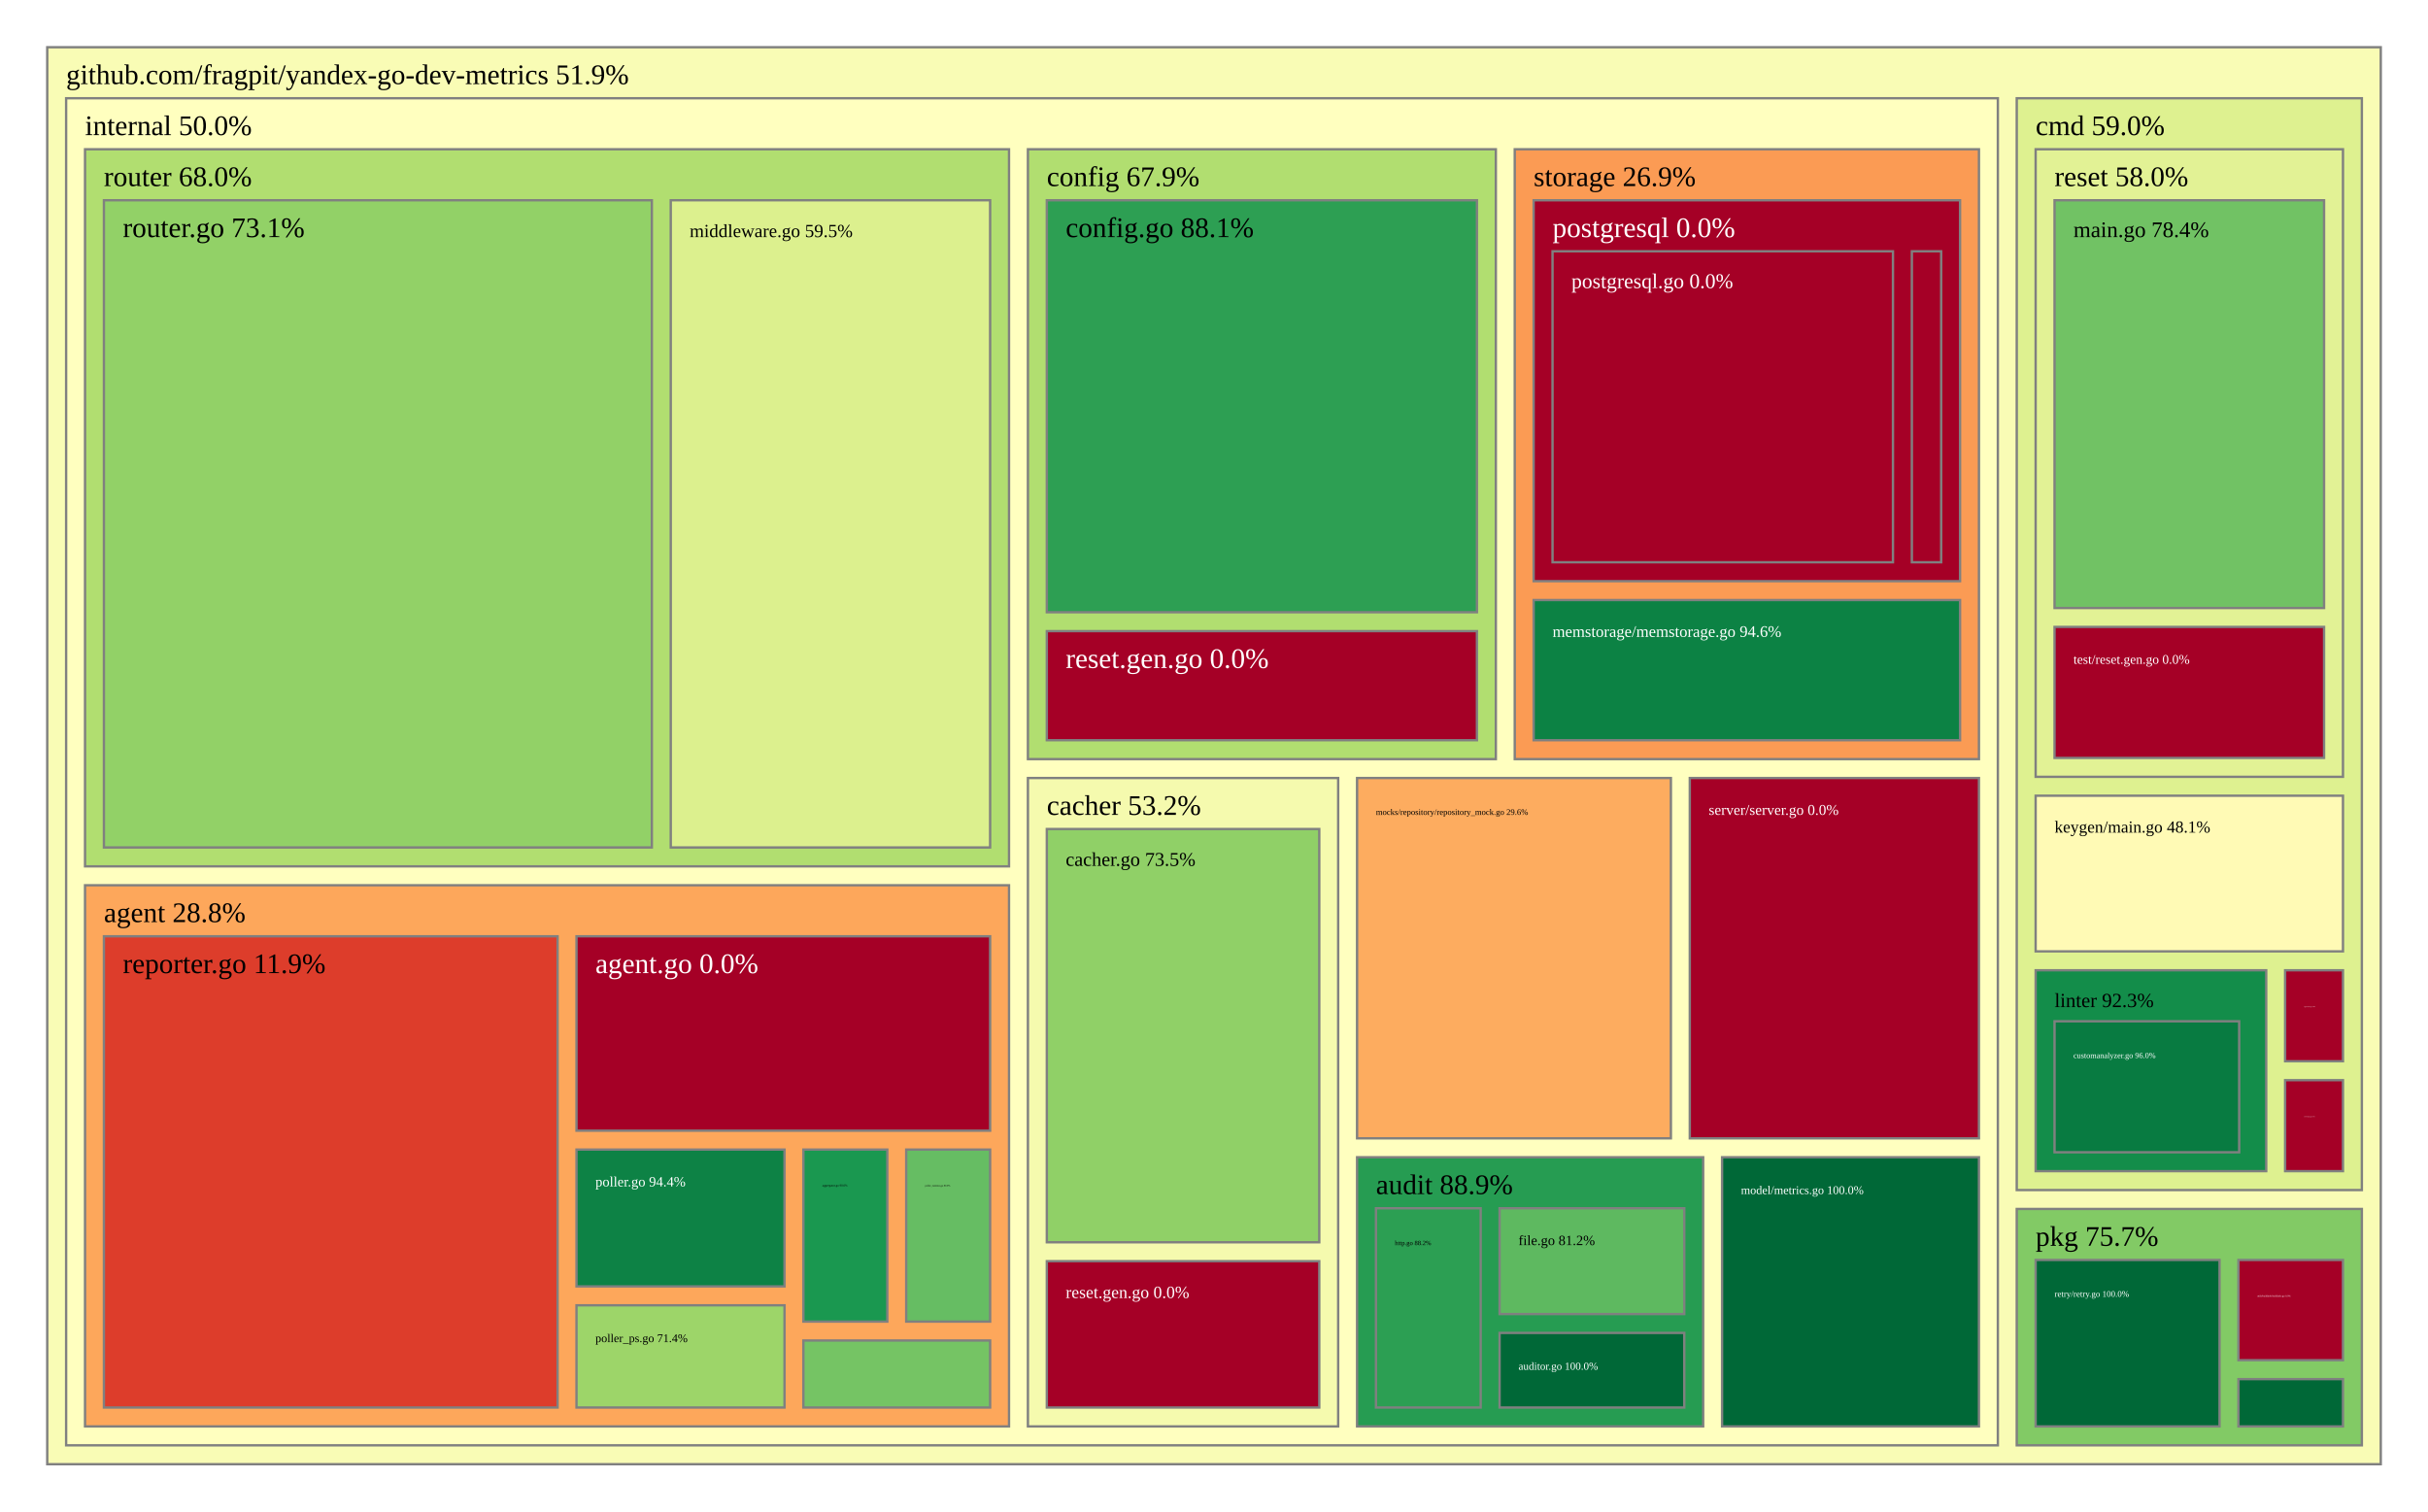
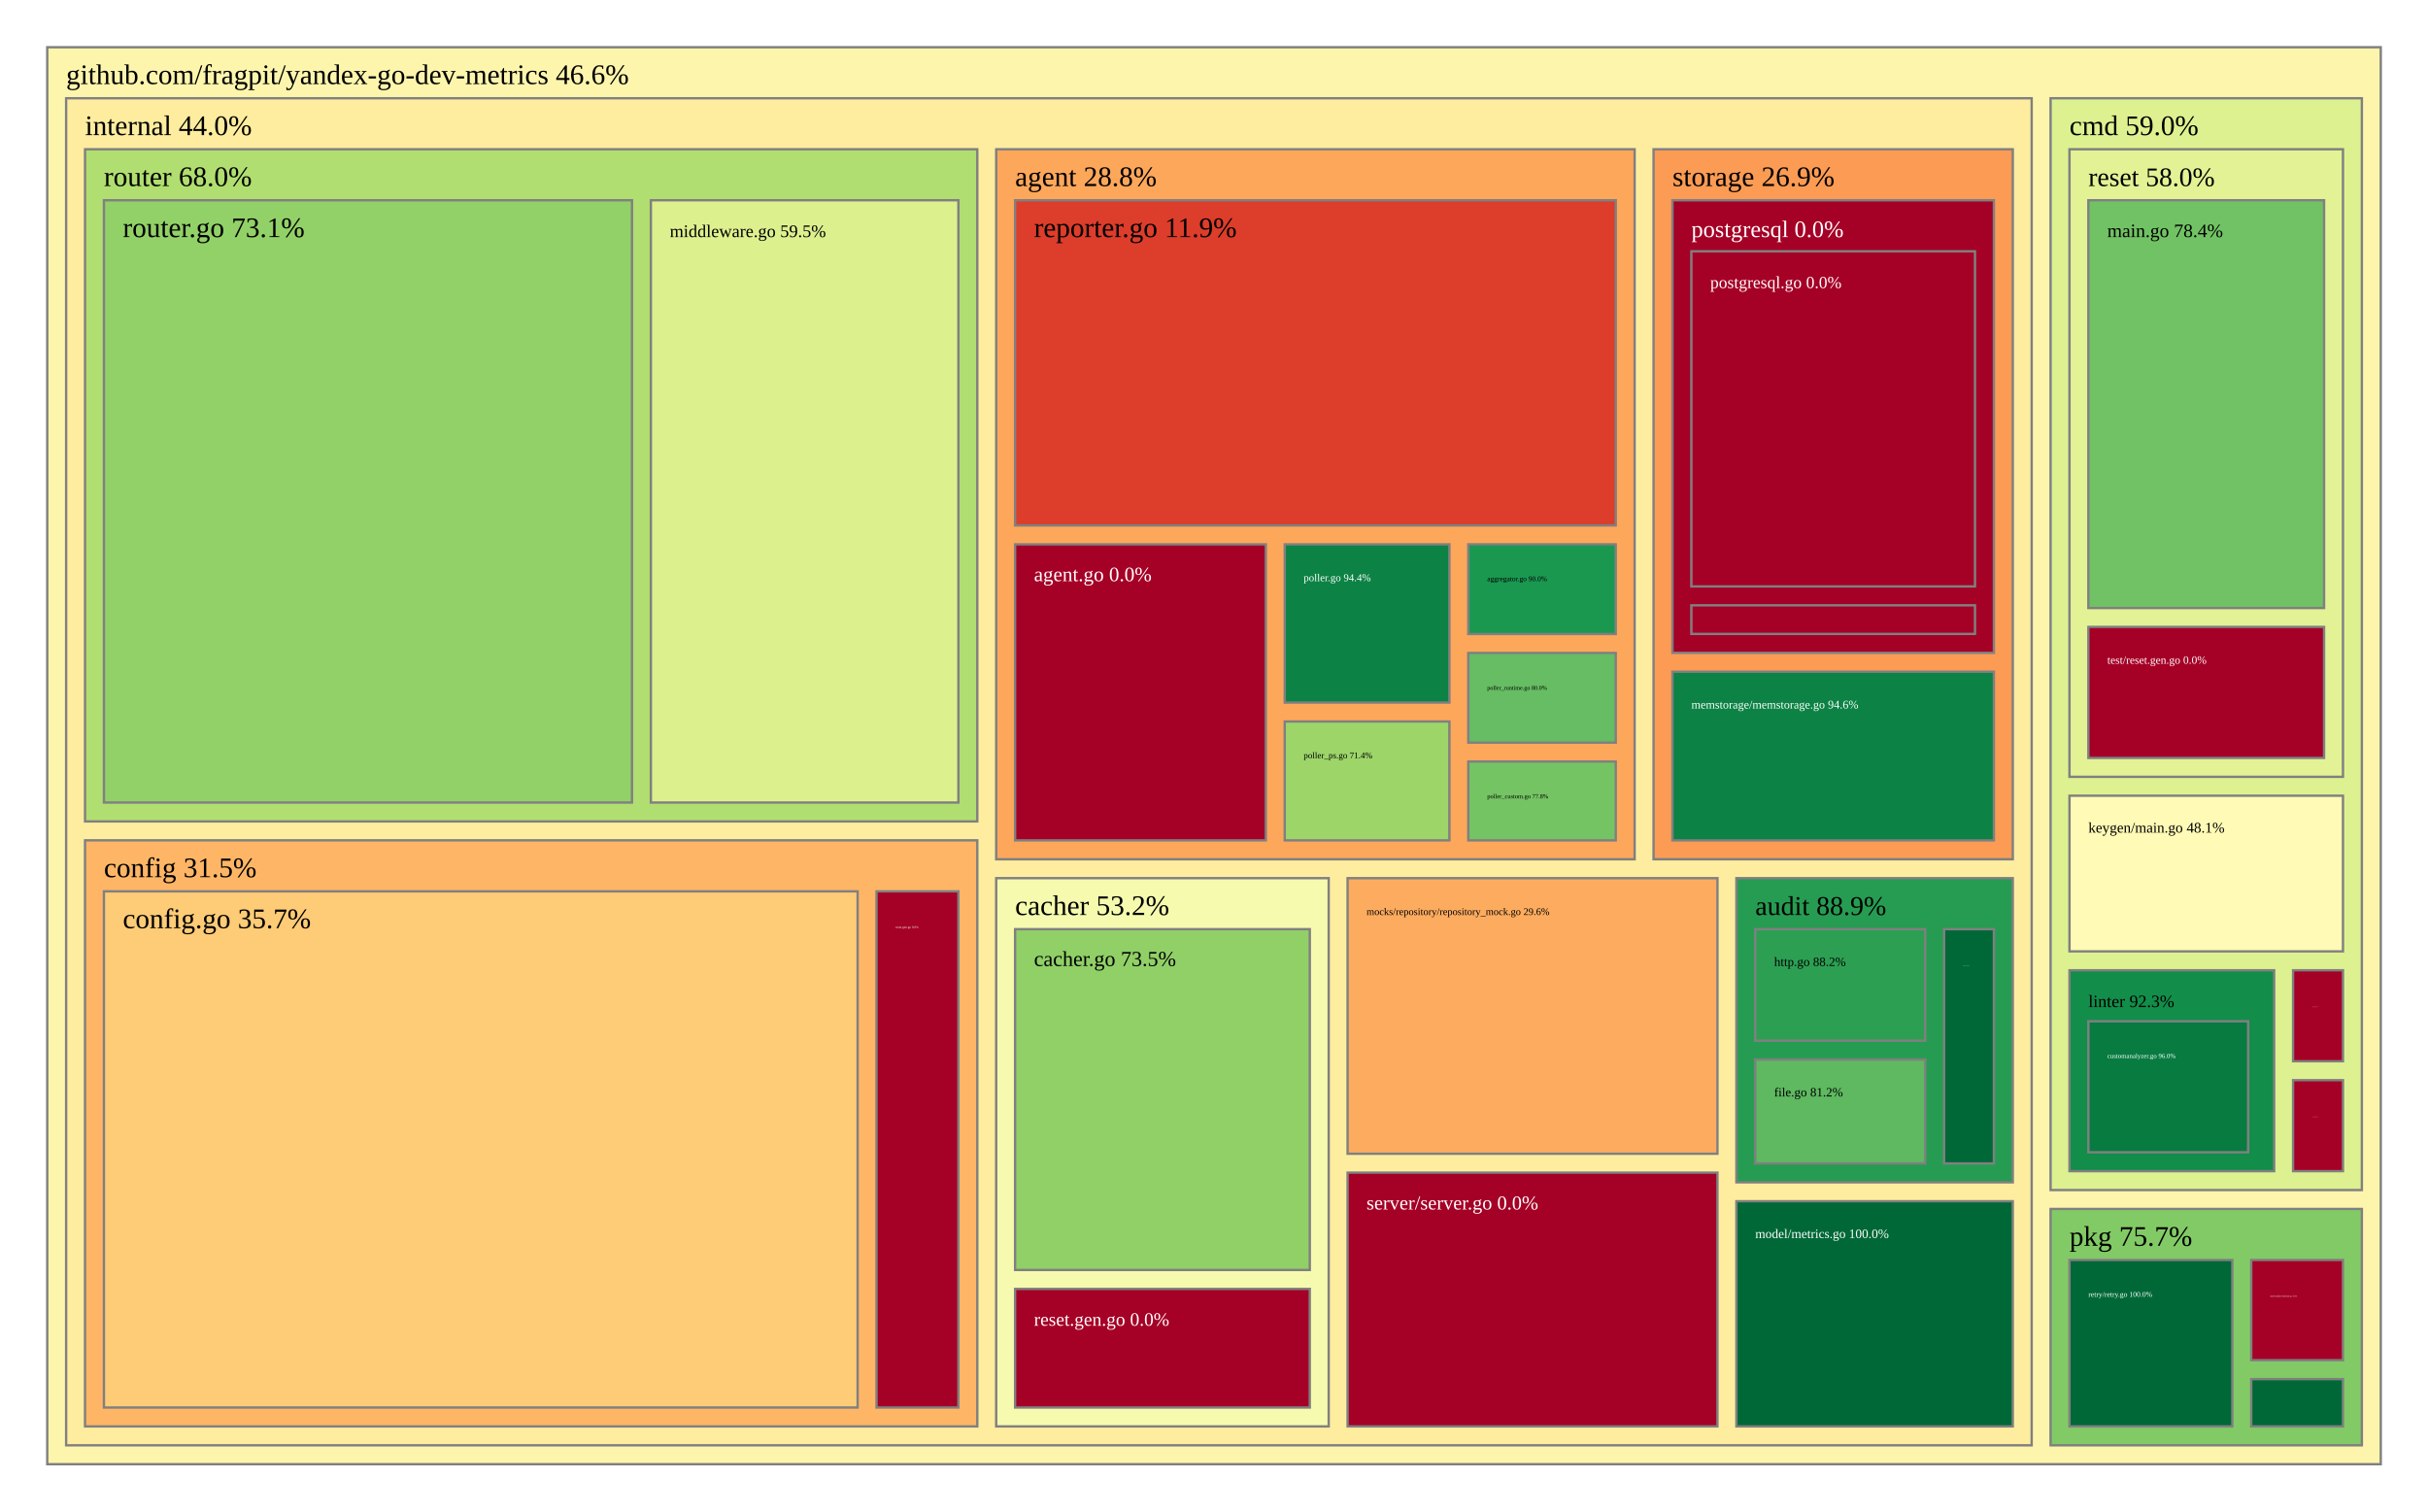
<svg xmlns="http://www.w3.org/2000/svg" viewBox="0 0 1028 640" style="background: white none repeat scroll 0% 0%;">
  <g>
-     <rect x="20" y="20" width="988" height="600" style="fill: rgb(249, 252, 181);opacity:1;fill-opacity:1.00;stroke:rgb(128,128,128);stroke-width:1px;stroke-opacity:1.00;" />
-     <text data-notex="1" text-anchor="start" transform="translate(28,35.6) scale(1)" style="font-family: Open Sans, verdana, arial, sans-serif !important; font-size: 12px; fill: rgb(0, 0, 0); fill-opacity: 1.00; white-space: pre;" data-math="N">github.com/fragpit/yandex-go-dev-metrics 51.9%</text>
+     <rect x="20" y="20" width="988" height="600" style="fill: rgb(254, 245, 173);opacity:1;fill-opacity:1.00;stroke:rgb(128,128,128);stroke-width:1px;stroke-opacity:1.00;" />
+     <text data-notex="1" text-anchor="start" transform="translate(28,35.6) scale(1)" style="font-family: Open Sans, verdana, arial, sans-serif !important; font-size: 12px; fill: rgb(0, 0, 0); fill-opacity: 1.00; white-space: pre;" data-math="N">github.com/fragpit/yandex-go-dev-metrics 46.6%</text>
  </g>
  <g>
-     <rect x="853.878" y="41.6" width="146.122" height="462.315" style="fill: rgb(222, 241, 144);opacity:1;fill-opacity:1.00;stroke:rgb(128,128,128);stroke-width:1px;stroke-opacity:1.00;" />
-     <text data-notex="1" text-anchor="start" transform="translate(861.8777,57.2) scale(1)" style="font-family: Open Sans, verdana, arial, sans-serif !important; font-size: 12px; fill: rgb(0, 0, 0); fill-opacity: 1.00; white-space: pre;" data-math="N">cmd 59.0%</text>
+     <rect x="868.202" y="41.6" width="131.798" height="462.315" style="fill: rgb(222, 241, 144);opacity:1;fill-opacity:1.00;stroke:rgb(128,128,128);stroke-width:1px;stroke-opacity:1.00;" />
+     <text data-notex="1" text-anchor="start" transform="translate(876.2017,57.2) scale(1)" style="font-family: Open Sans, verdana, arial, sans-serif !important; font-size: 12px; fill: rgb(0, 0, 0); fill-opacity: 1.00; white-space: pre;" data-math="N">cmd 59.0%</text>
  </g>
  <g>
-     <rect x="28" y="41.6" width="817.878" height="570.4" style="fill: rgb(255, 255, 191);opacity:1;fill-opacity:1.00;stroke:rgb(128,128,128);stroke-width:1px;stroke-opacity:1.00;" />
-     <text data-notex="1" text-anchor="start" transform="translate(36,57.2) scale(1)" style="font-family: Open Sans, verdana, arial, sans-serif !important; font-size: 12px; fill: rgb(0, 0, 0); fill-opacity: 1.00; white-space: pre;" data-math="N">internal 50.0%</text>
+     <rect x="28" y="41.6" width="832.202" height="570.4" style="fill: rgb(254, 237, 159);opacity:1;fill-opacity:1.00;stroke:rgb(128,128,128);stroke-width:1px;stroke-opacity:1.00;" />
+     <text data-notex="1" text-anchor="start" transform="translate(36,57.2) scale(1)" style="font-family: Open Sans, verdana, arial, sans-serif !important; font-size: 12px; fill: rgb(0, 0, 0); fill-opacity: 1.00; white-space: pre;" data-math="N">internal 44.0%</text>
  </g>
  <g>
-     <rect x="853.878" y="511.915" width="146.122" height="100.085" style="fill: rgb(130, 202, 101);opacity:1;fill-opacity:1.00;stroke:rgb(128,128,128);stroke-width:1px;stroke-opacity:1.00;" />
-     <text data-notex="1" text-anchor="start" transform="translate(861.8777,527.5152) scale(1)" style="font-family: Open Sans, verdana, arial, sans-serif !important; font-size: 12px; fill: rgb(0, 0, 0); fill-opacity: 1.00; white-space: pre;" data-math="N">pkg 75.7%</text>
+     <rect x="868.202" y="511.915" width="131.798" height="100.085" style="fill: rgb(130, 202, 101);opacity:1;fill-opacity:1.00;stroke:rgb(128,128,128);stroke-width:1px;stroke-opacity:1.00;" />
+     <text data-notex="1" text-anchor="start" transform="translate(876.2017,527.5152) scale(1)" style="font-family: Open Sans, verdana, arial, sans-serif !important; font-size: 12px; fill: rgb(0, 0, 0); fill-opacity: 1.00; white-space: pre;" data-math="N">pkg 75.7%</text>
  </g>
  <g>
-     <rect x="967.501" y="410.845" width="24.499" height="38.535" style="fill: rgb(165, 0, 38);opacity:1;fill-opacity:1.00;stroke:rgb(128,128,128);stroke-width:1px;stroke-opacity:1.00;" />
-     <text data-notex="1" text-anchor="start" transform="translate(975.5006,426.4449) scale(0.049186)" style="font-family: Open Sans, verdana, arial, sans-serif !important; font-size: 12px; fill: rgb(255, 255, 255); fill-opacity: 1.00; white-space: pre;" data-math="N">agent/main.go 0.0%</text>
+     <rect x="970.871" y="410.845" width="21.129" height="38.535" style="fill: rgb(165, 0, 38);opacity:1;fill-opacity:1.00;stroke:rgb(128,128,128);stroke-width:1px;stroke-opacity:1.00;" />
+     <text data-notex="1" text-anchor="start" transform="translate(978.871,426.4449) scale(0.029682)" style="font-family: Open Sans, verdana, arial, sans-serif !important; font-size: 12px; fill: rgb(255, 255, 255); fill-opacity: 1.00; white-space: pre;" data-math="N">agent/main.go 0.0%</text>
  </g>
  <g>
-     <rect x="861.878" y="336.936" width="130.122" height="65.909" style="fill: rgb(255, 250, 181);opacity:1;fill-opacity:1.00;stroke:rgb(128,128,128);stroke-width:1px;stroke-opacity:1.00;" />
-     <text data-notex="1" text-anchor="start" transform="translate(869.8777,352.5361) scale(0.594387)" style="font-family: Open Sans, verdana, arial, sans-serif !important; font-size: 12px; fill: rgb(0, 0, 0); fill-opacity: 1.00; white-space: pre;" data-math="N">keygen/main.go 48.1%</text>
+     <rect x="876.202" y="336.936" width="115.798" height="65.909" style="fill: rgb(255, 250, 181);opacity:1;fill-opacity:1.00;stroke:rgb(128,128,128);stroke-width:1px;stroke-opacity:1.00;" />
+     <text data-notex="1" text-anchor="start" transform="translate(884.2017,352.5361) scale(0.519783)" style="font-family: Open Sans, verdana, arial, sans-serif !important; font-size: 12px; fill: rgb(0, 0, 0); fill-opacity: 1.00; white-space: pre;" data-math="N">keygen/main.go 48.1%</text>
  </g>
  <g>
-     <rect x="861.878" y="410.845" width="97.623" height="85.07" style="fill: rgb(19, 141, 74);opacity:1;fill-opacity:1.00;stroke:rgb(128,128,128);stroke-width:1px;stroke-opacity:1.00;" />
-     <text data-notex="1" text-anchor="start" transform="translate(869.8777,426.4449) scale(0.708533)" style="font-family: Open Sans, verdana, arial, sans-serif !important; font-size: 12px; fill: rgb(0, 0, 0); fill-opacity: 1.00; white-space: pre;" data-math="N">linter 92.3%</text>
+     <rect x="876.202" y="410.845" width="86.669" height="85.07" style="fill: rgb(19, 141, 74);opacity:1;fill-opacity:1.00;stroke:rgb(128,128,128);stroke-width:1px;stroke-opacity:1.00;" />
+     <text data-notex="1" text-anchor="start" transform="translate(884.2017,426.4449) scale(0.613448)" style="font-family: Open Sans, verdana, arial, sans-serif !important; font-size: 12px; fill: rgb(0, 0, 0); fill-opacity: 1.00; white-space: pre;" data-math="N">linter 92.3%</text>
  </g>
  <g>
-     <rect x="861.878" y="63.2" width="130.122" height="265.736" style="fill: rgb(226, 242, 149);opacity:1;fill-opacity:1.00;stroke:rgb(128,128,128);stroke-width:1px;stroke-opacity:1.00;" />
-     <text data-notex="1" text-anchor="start" transform="translate(869.8777,78.8) scale(1)" style="font-family: Open Sans, verdana, arial, sans-serif !important; font-size: 12px; fill: rgb(0, 0, 0); fill-opacity: 1.00; white-space: pre;" data-math="N">reset 58.0%</text>
+     <rect x="876.202" y="63.2" width="115.798" height="265.736" style="fill: rgb(226, 242, 149);opacity:1;fill-opacity:1.00;stroke:rgb(128,128,128);stroke-width:1px;stroke-opacity:1.00;" />
+     <text data-notex="1" text-anchor="start" transform="translate(884.2017,78.8) scale(0.945059)" style="font-family: Open Sans, verdana, arial, sans-serif !important; font-size: 12px; fill: rgb(0, 0, 0); fill-opacity: 1.00; white-space: pre;" data-math="N">reset 58.0%</text>
  </g>
  <g>
-     <rect x="967.501" y="457.38" width="24.499" height="38.535" style="fill: rgb(165, 0, 38);opacity:1;fill-opacity:1.00;stroke:rgb(128,128,128);stroke-width:1px;stroke-opacity:1.00;" />
-     <text data-notex="1" text-anchor="start" transform="translate(975.5006,472.98) scale(0.046597)" style="font-family: Open Sans, verdana, arial, sans-serif !important; font-size: 12px; fill: rgb(255, 255, 255); fill-opacity: 1.00; white-space: pre;" data-math="N">server/main.go 0.0%</text>
+     <rect x="970.871" y="457.38" width="21.129" height="38.535" style="fill: rgb(165, 0, 38);opacity:1;fill-opacity:1.00;stroke:rgb(128,128,128);stroke-width:1px;stroke-opacity:1.00;" />
+     <text data-notex="1" text-anchor="start" transform="translate(978.871,472.98) scale(0.02812)" style="font-family: Open Sans, verdana, arial, sans-serif !important; font-size: 12px; fill: rgb(255, 255, 255); fill-opacity: 1.00; white-space: pre;" data-math="N">server/main.go 0.0%</text>
  </g>
  <g>
-     <rect x="36" y="374.851" width="391.214" height="229.149" style="fill: rgb(253, 167, 91);opacity:1;fill-opacity:1.00;stroke:rgb(128,128,128);stroke-width:1px;stroke-opacity:1.00;" />
-     <text data-notex="1" text-anchor="start" transform="translate(44,390.4512) scale(1)" style="font-family: Open Sans, verdana, arial, sans-serif !important; font-size: 12px; fill: rgb(0, 0, 0); fill-opacity: 1.00; white-space: pre;" data-math="N">agent 28.8%</text>
+     <rect x="421.782" y="63.2" width="270.323" height="300.646" style="fill: rgb(253, 167, 91);opacity:1;fill-opacity:1.00;stroke:rgb(128,128,128);stroke-width:1px;stroke-opacity:1.00;" />
+     <text data-notex="1" text-anchor="start" transform="translate(429.7818,78.8) scale(1)" style="font-family: Open Sans, verdana, arial, sans-serif !important; font-size: 12px; fill: rgb(0, 0, 0); fill-opacity: 1.00; white-space: pre;" data-math="N">agent 28.8%</text>
  </g>
  <g>
-     <rect x="574.573" y="490.02" width="146.541" height="113.98" style="fill: rgb(38, 156, 82);opacity:1;fill-opacity:1.00;stroke:rgb(128,128,128);stroke-width:1px;stroke-opacity:1.00;" />
-     <text data-notex="1" text-anchor="start" transform="translate(582.5728,505.6203) scale(1)" style="font-family: Open Sans, verdana, arial, sans-serif !important; font-size: 12px; fill: rgb(0, 0, 0); fill-opacity: 1.00; white-space: pre;" data-math="N">audit 88.9%</text>
+     <rect x="735.165" y="371.846" width="117.037" height="128.797" style="fill: rgb(38, 156, 82);opacity:1;fill-opacity:1.00;stroke:rgb(128,128,128);stroke-width:1px;stroke-opacity:1.00;" />
+     <text data-notex="1" text-anchor="start" transform="translate(743.165,387.4458) scale(0.956787)" style="font-family: Open Sans, verdana, arial, sans-serif !important; font-size: 12px; fill: rgb(0, 0, 0); fill-opacity: 1.00; white-space: pre;" data-math="N">audit 88.9%</text>
  </g>
  <g>
-     <rect x="435.214" y="329.439" width="131.359" height="274.561" style="fill: rgb(245, 250, 174);opacity:1;fill-opacity:1.00;stroke:rgb(128,128,128);stroke-width:1px;stroke-opacity:1.00;" />
-     <text data-notex="1" text-anchor="start" transform="translate(443.214,345.0394) scale(1)" style="font-family: Open Sans, verdana, arial, sans-serif !important; font-size: 12px; fill: rgb(0, 0, 0); fill-opacity: 1.00; white-space: pre;" data-math="N">cacher 53.2%</text>
+     <rect x="421.782" y="371.846" width="140.778" height="232.154" style="fill: rgb(245, 250, 174);opacity:1;fill-opacity:1.00;stroke:rgb(128,128,128);stroke-width:1px;stroke-opacity:1.00;" />
+     <text data-notex="1" text-anchor="start" transform="translate(429.7818,387.4458) scale(1)" style="font-family: Open Sans, verdana, arial, sans-serif !important; font-size: 12px; fill: rgb(0, 0, 0); fill-opacity: 1.00; white-space: pre;" data-math="N">cacher 53.2%</text>
  </g>
  <g>
-     <rect x="435.214" y="63.2" width="198.119" height="258.239" style="fill: rgb(177, 222, 112);opacity:1;fill-opacity:1.00;stroke:rgb(128,128,128);stroke-width:1px;stroke-opacity:1.00;" />
-     <text data-notex="1" text-anchor="start" transform="translate(443.214,78.8) scale(1)" style="font-family: Open Sans, verdana, arial, sans-serif !important; font-size: 12px; fill: rgb(0, 0, 0); fill-opacity: 1.00; white-space: pre;" data-math="N">config 67.9%</text>
+     <rect x="36" y="355.828" width="377.782" height="248.172" style="fill: rgb(254, 182, 102);opacity:1;fill-opacity:1.00;stroke:rgb(128,128,128);stroke-width:1px;stroke-opacity:1.00;" />
+     <text data-notex="1" text-anchor="start" transform="translate(44,371.4276) scale(1)" style="font-family: Open Sans, verdana, arial, sans-serif !important; font-size: 12px; fill: rgb(0, 0, 0); fill-opacity: 1.00; white-space: pre;" data-math="N">config 31.5%</text>
  </g>
  <g>
-     <rect x="574.573" y="329.439" width="132.87" height="152.581" style="fill: rgb(253, 172, 95);opacity:1;fill-opacity:1.00;stroke:rgb(128,128,128);stroke-width:1px;stroke-opacity:1.00;" />
-     <text data-notex="1" text-anchor="start" transform="translate(582.5728,345.0394) scale(0.296925)" style="font-family: Open Sans, verdana, arial, sans-serif !important; font-size: 12px; fill: rgb(0, 0, 0); fill-opacity: 1.00; white-space: pre;" data-math="N">mocks/repository/repository_mock.go 29.6%</text>
+     <rect x="570.56" y="371.846" width="156.605" height="116.695" style="fill: rgb(253, 172, 95);opacity:1;fill-opacity:1.00;stroke:rgb(128,128,128);stroke-width:1px;stroke-opacity:1.00;" />
+     <text data-notex="1" text-anchor="start" transform="translate(578.5597,387.4458) scale(0.357229)" style="font-family: Open Sans, verdana, arial, sans-serif !important; font-size: 12px; fill: rgb(0, 0, 0); fill-opacity: 1.00; white-space: pre;" data-math="N">mocks/repository/repository_mock.go 29.6%</text>
  </g>
  <g>
-     <rect x="729.114" y="490.02" width="108.764" height="113.98" style="fill: rgb(0, 104, 55);opacity:1;fill-opacity:1.00;stroke:rgb(128,128,128);stroke-width:1px;stroke-opacity:1.00;" />
-     <text data-notex="1" text-anchor="start" transform="translate(737.1135,505.6203) scale(0.420127)" style="font-family: Open Sans, verdana, arial, sans-serif !important; font-size: 12px; fill: rgb(255, 255, 255); fill-opacity: 1.00; white-space: pre;" data-math="N">model/metrics.go 100.0%</text>
+     <rect x="735.165" y="508.643" width="117.037" height="95.357" style="fill: rgb(0, 104, 55);opacity:1;fill-opacity:1.00;stroke:rgb(128,128,128);stroke-width:1px;stroke-opacity:1.00;" />
+     <text data-notex="1" text-anchor="start" transform="translate(743.165,524.2425) scale(0.457594)" style="font-family: Open Sans, verdana, arial, sans-serif !important; font-size: 12px; fill: rgb(255, 255, 255); fill-opacity: 1.00; white-space: pre;" data-math="N">model/metrics.go 100.0%</text>
  </g>
  <g>
-     <rect x="36" y="63.2" width="391.214" height="303.651" style="fill: rgb(177, 222, 112);opacity:1;fill-opacity:1.00;stroke:rgb(128,128,128);stroke-width:1px;stroke-opacity:1.00;" />
+     <rect x="36" y="63.2" width="377.782" height="284.628" style="fill: rgb(177, 222, 112);opacity:1;fill-opacity:1.00;stroke:rgb(128,128,128);stroke-width:1px;stroke-opacity:1.00;" />
    <text data-notex="1" text-anchor="start" transform="translate(44,78.8) scale(1)" style="font-family: Open Sans, verdana, arial, sans-serif !important; font-size: 12px; fill: rgb(0, 0, 0); fill-opacity: 1.00; white-space: pre;" data-math="N">router 68.0%</text>
  </g>
  <g>
-     <rect x="715.443" y="329.439" width="122.435" height="152.581" style="fill: rgb(165, 0, 38);opacity:1;fill-opacity:1.00;stroke:rgb(128,128,128);stroke-width:1px;stroke-opacity:1.00;" />
-     <text data-notex="1" text-anchor="start" transform="translate(723.4426,345.0394) scale(0.527952)" style="font-family: Open Sans, verdana, arial, sans-serif !important; font-size: 12px; fill: rgb(255, 255, 255); fill-opacity: 1.00; white-space: pre;" data-math="N">server/server.go 0.0%</text>
+     <rect x="570.56" y="496.541" width="156.605" height="107.459" style="fill: rgb(165, 0, 38);opacity:1;fill-opacity:1.00;stroke:rgb(128,128,128);stroke-width:1px;stroke-opacity:1.00;" />
+     <text data-notex="1" text-anchor="start" transform="translate(578.5597,512.1413) scale(0.697447)" style="font-family: Open Sans, verdana, arial, sans-serif !important; font-size: 12px; fill: rgb(255, 255, 255); fill-opacity: 1.00; white-space: pre;" data-math="N">server/server.go 0.0%</text>
  </g>
  <g>
-     <rect x="641.333" y="63.2" width="196.545" height="258.239" style="fill: rgb(251, 155, 84);opacity:1;fill-opacity:1.00;stroke:rgb(128,128,128);stroke-width:1px;stroke-opacity:1.00;" />
-     <text data-notex="1" text-anchor="start" transform="translate(649.3325,78.8) scale(1)" style="font-family: Open Sans, verdana, arial, sans-serif !important; font-size: 12px; fill: rgb(0, 0, 0); fill-opacity: 1.00; white-space: pre;" data-math="N">storage 26.9%</text>
+     <rect x="700.105" y="63.2" width="152.097" height="300.646" style="fill: rgb(251, 155, 84);opacity:1;fill-opacity:1.00;stroke:rgb(128,128,128);stroke-width:1px;stroke-opacity:1.00;" />
+     <text data-notex="1" text-anchor="start" transform="translate(708.1046,78.8) scale(1)" style="font-family: Open Sans, verdana, arial, sans-serif !important; font-size: 12px; fill: rgb(0, 0, 0); fill-opacity: 1.00; white-space: pre;" data-math="N">storage 26.9%</text>
  </g>
  <g>
-     <rect x="947.738" y="583.97" width="44.262" height="20.03" style="fill: rgb(0, 104, 55);opacity:1;fill-opacity:1.00;stroke:rgb(128,128,128);stroke-width:1px;stroke-opacity:1.00;" />
+     <rect x="953.157" y="583.97" width="38.843" height="20.03" style="fill: rgb(0, 104, 55);opacity:1;fill-opacity:1.00;stroke:rgb(128,128,128);stroke-width:1px;stroke-opacity:1.00;" />
  </g>
  <g>
-     <rect x="861.878" y="533.515" width="77.86" height="70.485" style="fill: rgb(0, 104, 55);opacity:1;fill-opacity:1.00;stroke:rgb(128,128,128);stroke-width:1px;stroke-opacity:1.00;" />
-     <text data-notex="1" text-anchor="start" transform="translate(869.8777,549.1152) scale(0.306844)" style="font-family: Open Sans, verdana, arial, sans-serif !important; font-size: 12px; fill: rgb(255, 255, 255); fill-opacity: 1.00; white-space: pre;" data-math="N">retry/retry.go 100.0%</text>
+     <rect x="876.202" y="533.515" width="68.956" height="70.485" style="fill: rgb(0, 104, 55);opacity:1;fill-opacity:1.00;stroke:rgb(128,128,128);stroke-width:1px;stroke-opacity:1.00;" />
+     <text data-notex="1" text-anchor="start" transform="translate(884.2017,549.1152) scale(0.262677)" style="font-family: Open Sans, verdana, arial, sans-serif !important; font-size: 12px; fill: rgb(255, 255, 255); fill-opacity: 1.00; white-space: pre;" data-math="N">retry/retry.go 100.0%</text>
  </g>
  <g>
-     <rect x="947.738" y="533.515" width="44.262" height="42.455" style="fill: rgb(165, 0, 38);opacity:1;fill-opacity:1.00;stroke:rgb(128,128,128);stroke-width:1px;stroke-opacity:1.00;" />
-     <text data-notex="1" text-anchor="start" transform="translate(955.7375,549.1152) scale(0.089212)" style="font-family: Open Sans, verdana, arial, sans-serif !important; font-size: 12px; fill: rgb(255, 255, 255); fill-opacity: 1.00; white-space: pre;" data-math="N">utils/buildinfo/buildinfo.go 0.0%</text>
+     <rect x="953.157" y="533.515" width="38.843" height="42.455" style="fill: rgb(165, 0, 38);opacity:1;fill-opacity:1.00;stroke:rgb(128,128,128);stroke-width:1px;stroke-opacity:1.00;" />
+     <text data-notex="1" text-anchor="start" transform="translate(961.1574,549.1152) scale(0.072104)" style="font-family: Open Sans, verdana, arial, sans-serif !important; font-size: 12px; fill: rgb(255, 255, 255); fill-opacity: 1.00; white-space: pre;" data-math="N">utils/buildinfo/buildinfo.go 0.0%</text>
  </g>
  <g>
-     <rect x="869.878" y="432.445" width="78.176" height="55.47" style="fill: rgb(8, 123, 65);opacity:1;fill-opacity:1.00;stroke:rgb(128,128,128);stroke-width:1px;stroke-opacity:1.00;" />
-     <text data-notex="1" text-anchor="start" transform="translate(877.8777,448.0449) scale(0.281594)" style="font-family: Open Sans, verdana, arial, sans-serif !important; font-size: 12px; fill: rgb(255, 255, 255); fill-opacity: 1.00; white-space: pre;" data-math="N">customanalyzer.go 96.0%</text>
+     <rect x="884.202" y="432.445" width="67.644" height="55.47" style="fill: rgb(8, 123, 65);opacity:1;fill-opacity:1.00;stroke:rgb(128,128,128);stroke-width:1px;stroke-opacity:1.00;" />
+     <text data-notex="1" text-anchor="start" transform="translate(892.2017,448.0449) scale(0.233893)" style="font-family: Open Sans, verdana, arial, sans-serif !important; font-size: 12px; fill: rgb(255, 255, 255); fill-opacity: 1.00; white-space: pre;" data-math="N">customanalyzer.go 96.0%</text>
  </g>
  <g>
-     <rect x="869.878" y="84.8" width="114.122" height="172.661" style="fill: rgb(113, 194, 100);opacity:1;fill-opacity:1.00;stroke:rgb(128,128,128);stroke-width:1px;stroke-opacity:1.00;" />
-     <text data-notex="1" text-anchor="start" transform="translate(877.8777,100.4) scale(0.786237)" style="font-family: Open Sans, verdana, arial, sans-serif !important; font-size: 12px; fill: rgb(0, 0, 0); fill-opacity: 1.00; white-space: pre;" data-math="N">main.go 78.4%</text>
+     <rect x="884.202" y="84.8" width="99.798" height="172.661" style="fill: rgb(113, 194, 100);opacity:1;fill-opacity:1.00;stroke:rgb(128,128,128);stroke-width:1px;stroke-opacity:1.00;" />
+     <text data-notex="1" text-anchor="start" transform="translate(892.2017,100.4) scale(0.671461)" style="font-family: Open Sans, verdana, arial, sans-serif !important; font-size: 12px; fill: rgb(0, 0, 0); fill-opacity: 1.00; white-space: pre;" data-math="N">main.go 78.4%</text>
  </g>
  <g>
-     <rect x="869.878" y="265.461" width="114.122" height="55.475" style="fill: rgb(165, 0, 38);opacity:1;fill-opacity:1.00;stroke:rgb(128,128,128);stroke-width:1px;stroke-opacity:1.00;" />
-     <text data-notex="1" text-anchor="start" transform="translate(877.8777,281.0607) scale(0.464594)" style="font-family: Open Sans, verdana, arial, sans-serif !important; font-size: 12px; fill: rgb(255, 255, 255); fill-opacity: 1.00; white-space: pre;" data-math="N">test/reset.gen.go 0.0%</text>
+     <rect x="884.202" y="265.461" width="99.798" height="55.475" style="fill: rgb(165, 0, 38);opacity:1;fill-opacity:1.00;stroke:rgb(128,128,128);stroke-width:1px;stroke-opacity:1.00;" />
+     <text data-notex="1" text-anchor="start" transform="translate(892.2017,281.0607) scale(0.396772)" style="font-family: Open Sans, verdana, arial, sans-serif !important; font-size: 12px; fill: rgb(255, 255, 255); fill-opacity: 1.00; white-space: pre;" data-math="N">test/reset.gen.go 0.0%</text>
  </g>
  <g>
-     <rect x="244.085" y="396.451" width="175.129" height="82.322" style="fill: rgb(165, 0, 38);opacity:1;fill-opacity:1.00;stroke:rgb(128,128,128);stroke-width:1px;stroke-opacity:1.00;" />
-     <text data-notex="1" text-anchor="start" transform="translate(252.0852,412.0512) scale(1)" style="font-family: Open Sans, verdana, arial, sans-serif !important; font-size: 12px; fill: rgb(255, 255, 255); fill-opacity: 1.00; white-space: pre;" data-math="N">agent.go 0.0%</text>
+     <rect x="429.782" y="230.496" width="106.159" height="125.349" style="fill: rgb(165, 0, 38);opacity:1;fill-opacity:1.00;stroke:rgb(128,128,128);stroke-width:1px;stroke-opacity:1.00;" />
+     <text data-notex="1" text-anchor="start" transform="translate(437.7818,246.0965) scale(0.722428)" style="font-family: Open Sans, verdana, arial, sans-serif !important; font-size: 12px; fill: rgb(255, 255, 255); fill-opacity: 1.00; white-space: pre;" data-math="N">agent.go 0.0%</text>
  </g>
  <g>
-     <rect x="340.153" y="486.773" width="35.531" height="72.846" style="fill: rgb(26, 152, 80);opacity:1;fill-opacity:1.00;stroke:rgb(128,128,128);stroke-width:1px;stroke-opacity:1.00;" />
-     <text data-notex="1" text-anchor="start" transform="translate(348.1527,502.3734) scale(0.107076)" style="font-family: Open Sans, verdana, arial, sans-serif !important; font-size: 12px; fill: rgb(0, 0, 0); fill-opacity: 1.00; white-space: pre;" data-math="N">aggregator.go 90.0%</text>
+     <rect x="621.666" y="230.496" width="62.439" height="37.983" style="fill: rgb(26, 152, 80);opacity:1;fill-opacity:1.00;stroke:rgb(128,128,128);stroke-width:1px;stroke-opacity:1.00;" />
+     <text data-notex="1" text-anchor="start" transform="translate(629.6661,246.0965) scale(0.254597)" style="font-family: Open Sans, verdana, arial, sans-serif !important; font-size: 12px; fill: rgb(0, 0, 0); fill-opacity: 1.00; white-space: pre;" data-math="N">aggregator.go 90.0%</text>
  </g>
  <g>
-     <rect x="244.085" y="486.773" width="88.068" height="57.94" style="fill: rgb(13, 130, 69);opacity:1;fill-opacity:1.00;stroke:rgb(128,128,128);stroke-width:1px;stroke-opacity:1.00;" />
-     <text data-notex="1" text-anchor="start" transform="translate(252.0852,502.3734) scale(0.500469)" style="font-family: Open Sans, verdana, arial, sans-serif !important; font-size: 12px; fill: rgb(255, 255, 255); fill-opacity: 1.00; white-space: pre;" data-math="N">poller.go 94.4%</text>
+     <rect x="543.941" y="230.496" width="69.725" height="67.009" style="fill: rgb(13, 130, 69);opacity:1;fill-opacity:1.00;stroke:rgb(128,128,128);stroke-width:1px;stroke-opacity:1.00;" />
+     <text data-notex="1" text-anchor="start" transform="translate(551.9408,246.0965) scale(0.373092)" style="font-family: Open Sans, verdana, arial, sans-serif !important; font-size: 12px; fill: rgb(255, 255, 255); fill-opacity: 1.00; white-space: pre;" data-math="N">poller.go 94.4%</text>
  </g>
  <g>
-     <rect x="340.153" y="567.619" width="79.061" height="28.381" style="fill: rgb(117, 196, 100);opacity:1;fill-opacity:1.00;stroke:rgb(128,128,128);stroke-width:1px;stroke-opacity:1.00;" />
+     <rect x="621.666" y="322.462" width="62.439" height="33.384" style="fill: rgb(117, 196, 100);opacity:1;fill-opacity:1.00;stroke:rgb(128,128,128);stroke-width:1px;stroke-opacity:1.00;" />
+     <text data-notex="1" text-anchor="start" transform="translate(629.6661,338.0615) scale(0.219879)" style="font-family: Open Sans, verdana, arial, sans-serif !important; font-size: 12px; fill: rgb(0, 0, 0); fill-opacity: 1.00; white-space: pre;" data-math="N">poller_custom.go 77.8%</text>
  </g>
  <g>
-     <rect x="244.085" y="552.713" width="88.068" height="43.287" style="fill: rgb(157, 213, 105);opacity:1;fill-opacity:1.00;stroke:rgb(128,128,128);stroke-width:1px;stroke-opacity:1.00;" />
-     <text data-notex="1" text-anchor="start" transform="translate(252.0852,568.3134) scale(0.417058)" style="font-family: Open Sans, verdana, arial, sans-serif !important; font-size: 12px; fill: rgb(0, 0, 0); fill-opacity: 1.00; white-space: pre;" data-math="N">poller_ps.go 71.4%</text>
+     <rect x="543.941" y="305.505" width="69.725" height="50.34" style="fill: rgb(157, 213, 105);opacity:1;fill-opacity:1.00;stroke:rgb(128,128,128);stroke-width:1px;stroke-opacity:1.00;" />
+     <text data-notex="1" text-anchor="start" transform="translate(551.9408,321.1055) scale(0.31091)" style="font-family: Open Sans, verdana, arial, sans-serif !important; font-size: 12px; fill: rgb(0, 0, 0); fill-opacity: 1.00; white-space: pre;" data-math="N">poller_ps.go 71.4%</text>
  </g>
  <g>
-     <rect x="383.683" y="486.773" width="35.531" height="72.846" style="fill: rgb(102, 189, 99);opacity:1;fill-opacity:1.00;stroke:rgb(128,128,128);stroke-width:1px;stroke-opacity:1.00;" />
-     <text data-notex="1" text-anchor="start" transform="translate(391.6834,502.3734) scale(0.088454)" style="font-family: Open Sans, verdana, arial, sans-serif !important; font-size: 12px; fill: rgb(0, 0, 0); fill-opacity: 1.00; white-space: pre;" data-math="N">poller_runtime.go 80.0%</text>
+     <rect x="621.666" y="276.479" width="62.439" height="37.983" style="fill: rgb(102, 189, 99);opacity:1;fill-opacity:1.00;stroke:rgb(128,128,128);stroke-width:1px;stroke-opacity:1.00;" />
+     <text data-notex="1" text-anchor="start" transform="translate(629.6661,292.079) scale(0.210319)" style="font-family: Open Sans, verdana, arial, sans-serif !important; font-size: 12px; fill: rgb(0, 0, 0); fill-opacity: 1.00; white-space: pre;" data-math="N">poller_runtime.go 80.0%</text>
  </g>
  <g>
-     <rect x="44" y="396.451" width="192.085" height="199.549" style="fill: rgb(221, 61, 43);opacity:1;fill-opacity:1.00;stroke:rgb(128,128,128);stroke-width:1px;stroke-opacity:1.00;" />
-     <text data-notex="1" text-anchor="start" transform="translate(52,412.0512) scale(1)" style="font-family: Open Sans, verdana, arial, sans-serif !important; font-size: 12px; fill: rgb(0, 0, 0); fill-opacity: 1.00; white-space: pre;" data-math="N">reporter.go 11.9%</text>
+     <rect x="429.782" y="84.8" width="254.323" height="137.696" style="fill: rgb(221, 61, 43);opacity:1;fill-opacity:1.00;stroke:rgb(128,128,128);stroke-width:1px;stroke-opacity:1.00;" />
+     <text data-notex="1" text-anchor="start" transform="translate(437.7818,100.4) scale(1)" style="font-family: Open Sans, verdana, arial, sans-serif !important; font-size: 12px; fill: rgb(0, 0, 0); fill-opacity: 1.00; white-space: pre;" data-math="N">reporter.go 11.9%</text>
  </g>
  <g>
-     <rect x="634.91" y="564.409" width="78.203" height="31.591" style="fill: rgb(0, 104, 55);opacity:1;fill-opacity:1.00;stroke:rgb(128,128,128);stroke-width:1px;stroke-opacity:1.00;" />
-     <text data-notex="1" text-anchor="start" transform="translate(642.9104,580.0087) scale(0.381147)" style="font-family: Open Sans, verdana, arial, sans-serif !important; font-size: 12px; fill: rgb(255, 255, 255); fill-opacity: 1.00; white-space: pre;" data-math="N">auditor.go 100.0%</text>
+     <rect x="823.125" y="393.446" width="21.076" height="99.197" style="fill: rgb(0, 104, 55);opacity:1;fill-opacity:1.00;stroke:rgb(128,128,128);stroke-width:1px;stroke-opacity:1.00;" />
+     <text data-notex="1" text-anchor="start" transform="translate(831.1253,409.0458) scale(0.031106)" style="font-family: Open Sans, verdana, arial, sans-serif !important; font-size: 12px; fill: rgb(255, 255, 255); fill-opacity: 1.00; white-space: pre;" data-math="N">auditor.go 100.0%</text>
  </g>
  <g>
-     <rect x="634.91" y="511.62" width="78.203" height="44.788" style="fill: rgb(94, 185, 96);opacity:1;fill-opacity:1.00;stroke:rgb(128,128,128);stroke-width:1px;stroke-opacity:1.00;" />
-     <text data-notex="1" text-anchor="start" transform="translate(642.9104,527.2203) scale(0.498423)" style="font-family: Open Sans, verdana, arial, sans-serif !important; font-size: 12px; fill: rgb(0, 0, 0); fill-opacity: 1.00; white-space: pre;" data-math="N">file.go 81.2%</text>
+     <rect x="743.165" y="448.668" width="71.96" height="43.974" style="fill: rgb(94, 185, 96);opacity:1;fill-opacity:1.00;stroke:rgb(128,128,128);stroke-width:1px;stroke-opacity:1.00;" />
+     <text data-notex="1" text-anchor="start" transform="translate(751.165,464.2683) scale(0.4484)" style="font-family: Open Sans, verdana, arial, sans-serif !important; font-size: 12px; fill: rgb(0, 0, 0); fill-opacity: 1.00; white-space: pre;" data-math="N">file.go 81.2%</text>
  </g>
  <g>
-     <rect x="582.573" y="511.62" width="44.338" height="84.38" style="fill: rgb(44, 159, 83);opacity:1;fill-opacity:1.00;stroke:rgb(128,128,128);stroke-width:1px;stroke-opacity:1.00;" />
-     <text data-notex="1" text-anchor="start" transform="translate(590.5728,527.2203) scale(0.227064)" style="font-family: Open Sans, verdana, arial, sans-serif !important; font-size: 12px; fill: rgb(0, 0, 0); fill-opacity: 1.00; white-space: pre;" data-math="N">http.go 88.2%</text>
+     <rect x="743.165" y="393.446" width="71.96" height="47.223" style="fill: rgb(44, 159, 83);opacity:1;fill-opacity:1.00;stroke:rgb(128,128,128);stroke-width:1px;stroke-opacity:1.00;" />
+     <text data-notex="1" text-anchor="start" transform="translate(751.165,409.0458) scale(0.4484)" style="font-family: Open Sans, verdana, arial, sans-serif !important; font-size: 12px; fill: rgb(0, 0, 0); fill-opacity: 1.00; white-space: pre;" data-math="N">http.go 88.2%</text>
  </g>
  <g>
-     <rect x="443.214" y="351.039" width="115.359" height="174.993" style="fill: rgb(144, 208, 103);opacity:1;fill-opacity:1.00;stroke:rgb(128,128,128);stroke-width:1px;stroke-opacity:1.00;" />
-     <text data-notex="1" text-anchor="start" transform="translate(451.214,366.6394) scale(0.689992)" style="font-family: Open Sans, verdana, arial, sans-serif !important; font-size: 12px; fill: rgb(0, 0, 0); fill-opacity: 1.00; white-space: pre;" data-math="N">cacher.go 73.5%</text>
+     <rect x="429.782" y="393.446" width="124.778" height="144.316" style="fill: rgb(144, 208, 103);opacity:1;fill-opacity:1.00;stroke:rgb(128,128,128);stroke-width:1px;stroke-opacity:1.00;" />
+     <text data-notex="1" text-anchor="start" transform="translate(437.7818,409.0458) scale(0.755402)" style="font-family: Open Sans, verdana, arial, sans-serif !important; font-size: 12px; fill: rgb(0, 0, 0); fill-opacity: 1.00; white-space: pre;" data-math="N">cacher.go 73.5%</text>
  </g>
  <g>
-     <rect x="443.214" y="534.032" width="115.359" height="61.968" style="fill: rgb(165, 0, 38);opacity:1;fill-opacity:1.00;stroke:rgb(128,128,128);stroke-width:1px;stroke-opacity:1.00;" />
-     <text data-notex="1" text-anchor="start" transform="translate(451.214,549.6322) scale(0.608816)" style="font-family: Open Sans, verdana, arial, sans-serif !important; font-size: 12px; fill: rgb(255, 255, 255); fill-opacity: 1.00; white-space: pre;" data-math="N">reset.gen.go 0.0%</text>
+     <rect x="429.782" y="545.762" width="124.778" height="50.238" style="fill: rgb(165, 0, 38);opacity:1;fill-opacity:1.00;stroke:rgb(128,128,128);stroke-width:1px;stroke-opacity:1.00;" />
+     <text data-notex="1" text-anchor="start" transform="translate(437.7818,561.3616) scale(0.666531)" style="font-family: Open Sans, verdana, arial, sans-serif !important; font-size: 12px; fill: rgb(255, 255, 255); fill-opacity: 1.00; white-space: pre;" data-math="N">reset.gen.go 0.0%</text>
  </g>
  <g>
-     <rect x="443.214" y="84.8" width="182.119" height="174.447" style="fill: rgb(45, 159, 83);opacity:1;fill-opacity:1.00;stroke:rgb(128,128,128);stroke-width:1px;stroke-opacity:1.00;" />
-     <text data-notex="1" text-anchor="start" transform="translate(451.214,100.4) scale(1)" style="font-family: Open Sans, verdana, arial, sans-serif !important; font-size: 12px; fill: rgb(0, 0, 0); fill-opacity: 1.00; white-space: pre;" data-math="N">config.go 88.1%</text>
+     <rect x="44" y="377.428" width="319.115" height="218.572" style="fill: rgb(254, 203, 118);opacity:1;fill-opacity:1.00;stroke:rgb(128,128,128);stroke-width:1px;stroke-opacity:1.00;" />
+     <text data-notex="1" text-anchor="start" transform="translate(52,393.0276) scale(1)" style="font-family: Open Sans, verdana, arial, sans-serif !important; font-size: 12px; fill: rgb(0, 0, 0); fill-opacity: 1.00; white-space: pre;" data-math="N">config.go 35.7%</text>
  </g>
  <g>
-     <rect x="443.214" y="267.247" width="182.119" height="46.192" style="fill: rgb(165, 0, 38);opacity:1;fill-opacity:1.00;stroke:rgb(128,128,128);stroke-width:1px;stroke-opacity:1.00;" />
-     <text data-notex="1" text-anchor="start" transform="translate(451.214,282.8472) scale(1)" style="font-family: Open Sans, verdana, arial, sans-serif !important; font-size: 12px; fill: rgb(255, 255, 255); fill-opacity: 1.00; white-space: pre;" data-math="N">reset.gen.go 0.0%</text>
+     <rect x="371.115" y="377.428" width="34.667" height="218.572" style="fill: rgb(165, 0, 38);opacity:1;fill-opacity:1.00;stroke:rgb(128,128,128);stroke-width:1px;stroke-opacity:1.00;" />
+     <text data-notex="1" text-anchor="start" transform="translate(379.1147,393.0276) scale(0.114382)" style="font-family: Open Sans, verdana, arial, sans-serif !important; font-size: 12px; fill: rgb(255, 255, 255); fill-opacity: 1.00; white-space: pre;" data-math="N">reset.gen.go 0.0%</text>
  </g>
  <g>
-     <rect x="283.993" y="84.8" width="135.221" height="274.051" style="fill: rgb(220, 240, 142);opacity:1;fill-opacity:1.00;stroke:rgb(128,128,128);stroke-width:1px;stroke-opacity:1.00;" />
-     <text data-notex="1" text-anchor="start" transform="translate(291.9926,100.4) scale(0.653626)" style="font-family: Open Sans, verdana, arial, sans-serif !important; font-size: 12px; fill: rgb(0, 0, 0); fill-opacity: 1.00; white-space: pre;" data-math="N">middleware.go 59.5%</text>
+     <rect x="275.581" y="84.8" width="130.201" height="255.028" style="fill: rgb(220, 240, 142);opacity:1;fill-opacity:1.00;stroke:rgb(128,128,128);stroke-width:1px;stroke-opacity:1.00;" />
+     <text data-notex="1" text-anchor="start" transform="translate(283.5805,100.4) scale(0.626104)" style="font-family: Open Sans, verdana, arial, sans-serif !important; font-size: 12px; fill: rgb(0, 0, 0); fill-opacity: 1.00; white-space: pre;" data-math="N">middleware.go 59.5%</text>
  </g>
  <g>
-     <rect x="44" y="84.8" width="231.993" height="274.051" style="fill: rgb(146, 209, 103);opacity:1;fill-opacity:1.00;stroke:rgb(128,128,128);stroke-width:1px;stroke-opacity:1.00;" />
+     <rect x="44" y="84.8" width="223.581" height="255.028" style="fill: rgb(146, 209, 103);opacity:1;fill-opacity:1.00;stroke:rgb(128,128,128);stroke-width:1px;stroke-opacity:1.00;" />
    <text data-notex="1" text-anchor="start" transform="translate(52,100.4) scale(1)" style="font-family: Open Sans, verdana, arial, sans-serif !important; font-size: 12px; fill: rgb(0, 0, 0); fill-opacity: 1.00; white-space: pre;" data-math="N">router.go 73.1%</text>
  </g>
  <g>
-     <rect x="649.333" y="254.088" width="180.545" height="59.351" style="fill: rgb(12, 130, 68);opacity:1;fill-opacity:1.00;stroke:rgb(128,128,128);stroke-width:1px;stroke-opacity:1.00;" />
-     <text data-notex="1" text-anchor="start" transform="translate(657.3325,269.6882) scale(0.571337)" style="font-family: Open Sans, verdana, arial, sans-serif !important; font-size: 12px; fill: rgb(255, 255, 255); fill-opacity: 1.00; white-space: pre;" data-math="N">memstorage/memstorage.go 94.6%</text>
+     <rect x="708.105" y="284.425" width="136.097" height="71.421" style="fill: rgb(12, 130, 68);opacity:1;fill-opacity:1.00;stroke:rgb(128,128,128);stroke-width:1px;stroke-opacity:1.00;" />
+     <text data-notex="1" text-anchor="start" transform="translate(716.1046,300.0251) scale(0.417004)" style="font-family: Open Sans, verdana, arial, sans-serif !important; font-size: 12px; fill: rgb(255, 255, 255); fill-opacity: 1.00; white-space: pre;" data-math="N">memstorage/memstorage.go 94.6%</text>
  </g>
  <g>
-     <rect x="649.333" y="84.8" width="180.545" height="161.288" style="fill: rgb(165, 0, 38);opacity:1;fill-opacity:1.00;stroke:rgb(128,128,128);stroke-width:1px;stroke-opacity:1.00;" />
-     <text data-notex="1" text-anchor="start" transform="translate(657.3325,100.4) scale(1)" style="font-family: Open Sans, verdana, arial, sans-serif !important; font-size: 12px; fill: rgb(255, 255, 255); fill-opacity: 1.00; white-space: pre;" data-math="N">postgresql 0.0%</text>
+     <rect x="708.105" y="84.8" width="136.097" height="191.625" style="fill: rgb(165, 0, 38);opacity:1;fill-opacity:1.00;stroke:rgb(128,128,128);stroke-width:1px;stroke-opacity:1.00;" />
+     <text data-notex="1" text-anchor="start" transform="translate(716.1046,100.4) scale(0.834008)" style="font-family: Open Sans, verdana, arial, sans-serif !important; font-size: 12px; fill: rgb(255, 255, 255); fill-opacity: 1.00; white-space: pre;" data-math="N">postgresql 0.0%</text>
  </g>
  <g>
-     <rect x="809.469" y="106.4" width="12.409" height="131.688" style="fill: rgb(165, 0, 38);opacity:1;fill-opacity:1.00;stroke:rgb(128,128,128);stroke-width:1px;stroke-opacity:1.00;" />
+     <rect x="716.105" y="256.315" width="120.097" height="12.11" style="fill: rgb(165, 0, 38);opacity:1;fill-opacity:1.00;stroke:rgb(128,128,128);stroke-width:1px;stroke-opacity:1.00;" />
  </g>
  <g>
-     <rect x="657.333" y="106.4" width="144.137" height="131.688" style="fill: rgb(165, 0, 38);opacity:1;fill-opacity:1.00;stroke:rgb(128,128,128);stroke-width:1px;stroke-opacity:1.00;" />
-     <text data-notex="1" text-anchor="start" transform="translate(665.3325,122) scale(0.741531)" style="font-family: Open Sans, verdana, arial, sans-serif !important; font-size: 12px; fill: rgb(255, 255, 255); fill-opacity: 1.00; white-space: pre;" data-math="N">postgresql.go 0.0%</text>
+     <rect x="716.105" y="106.4" width="120.097" height="141.915" style="fill: rgb(165, 0, 38);opacity:1;fill-opacity:1.00;stroke:rgb(128,128,128);stroke-width:1px;stroke-opacity:1.00;" />
+     <text data-notex="1" text-anchor="start" transform="translate(724.1046,122) scale(0.602414)" style="font-family: Open Sans, verdana, arial, sans-serif !important; font-size: 12px; fill: rgb(255, 255, 255); fill-opacity: 1.00; white-space: pre;" data-math="N">postgresql.go 0.0%</text>
  </g>
</svg>
